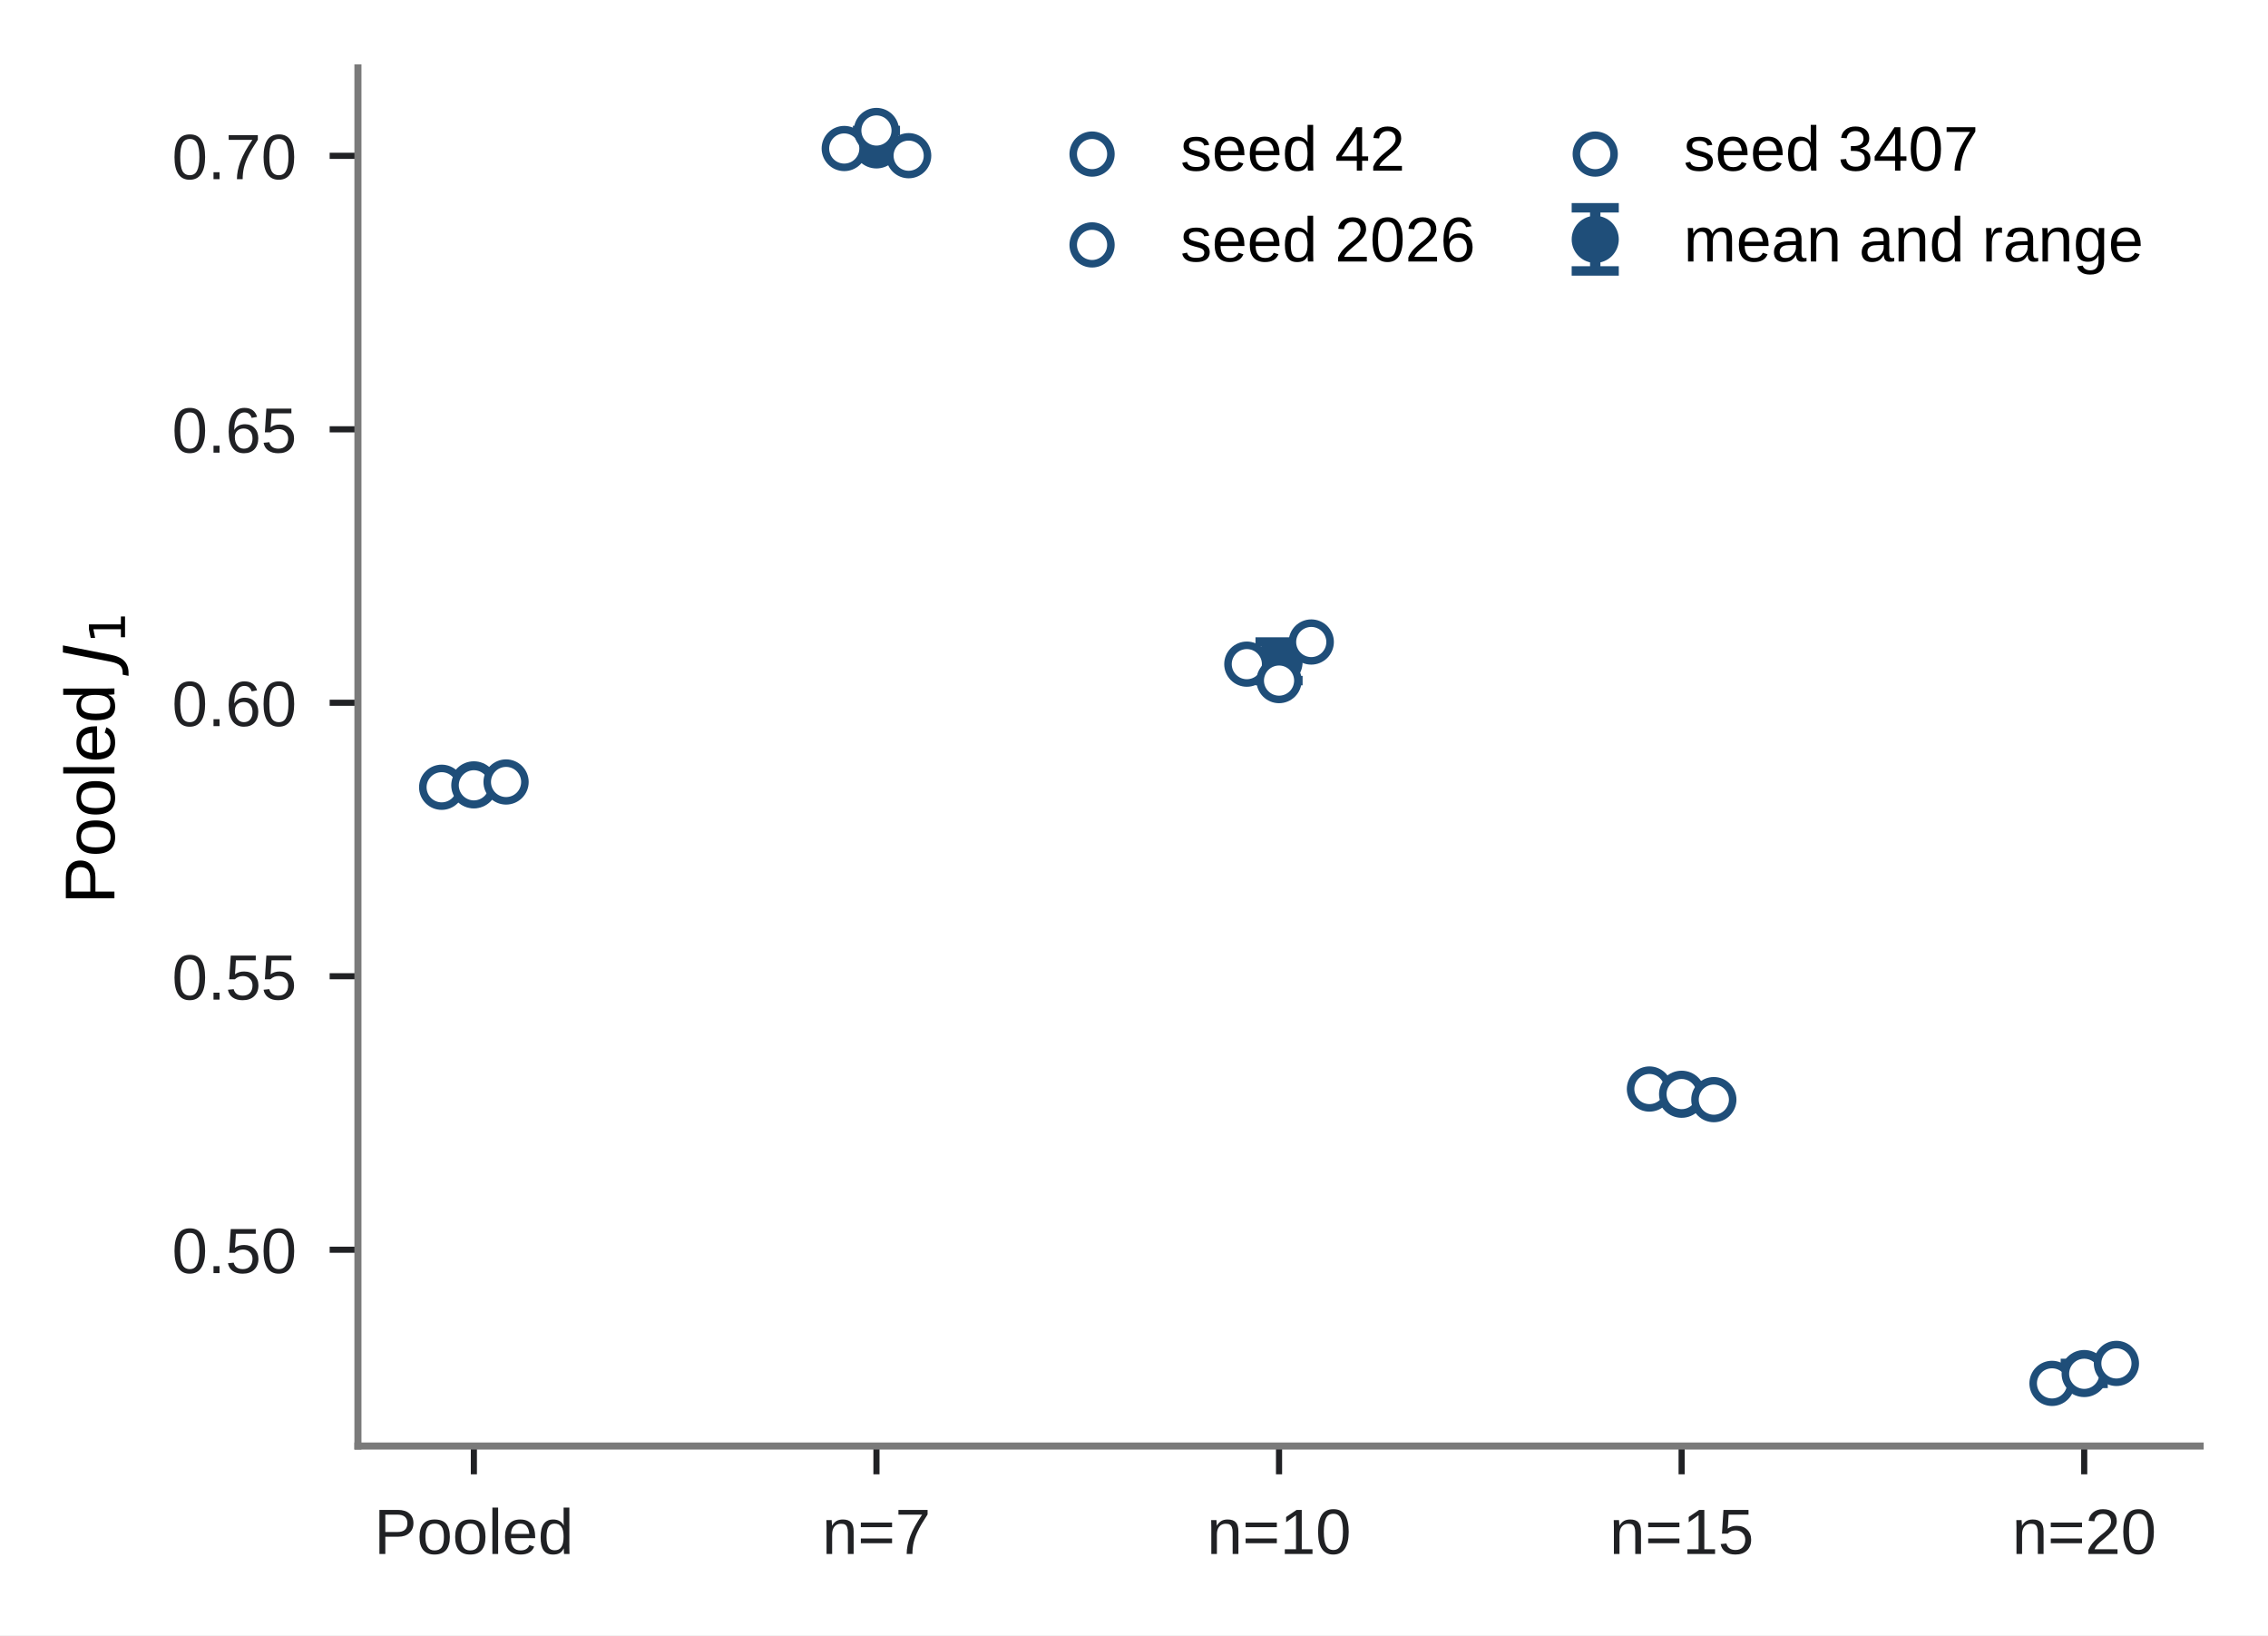
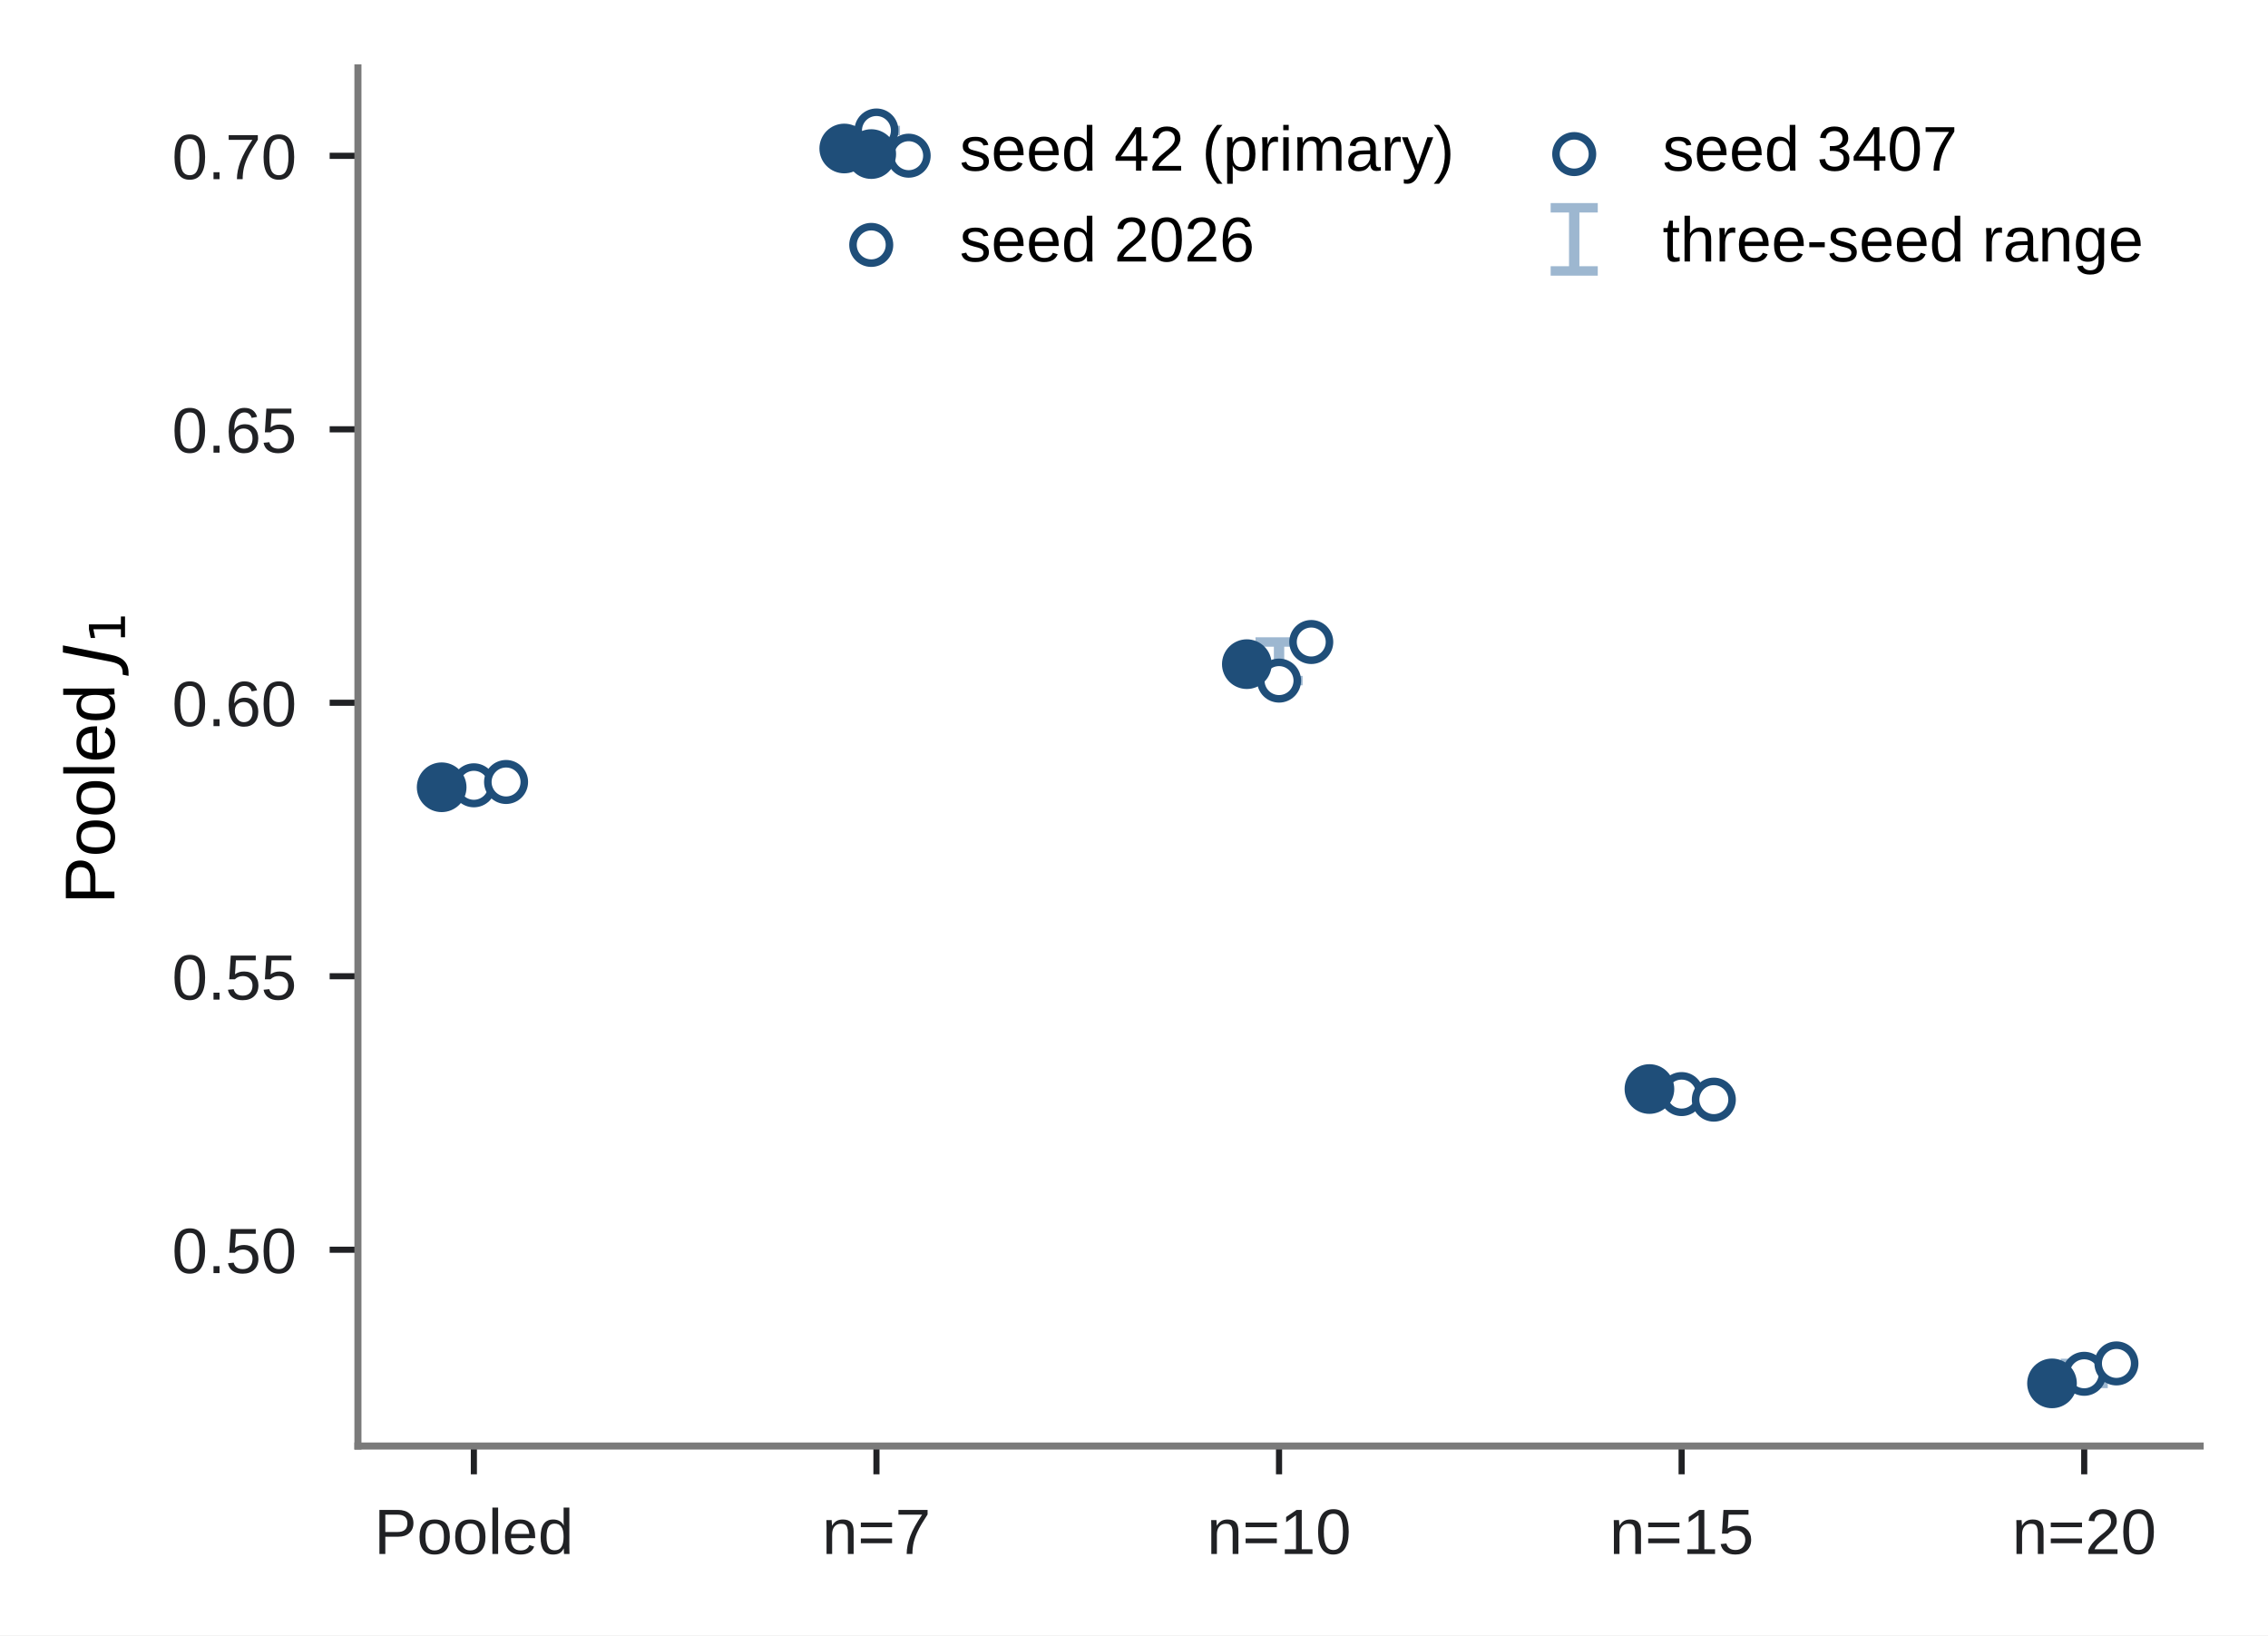
<svg xmlns="http://www.w3.org/2000/svg" xmlns:xlink="http://www.w3.org/1999/xlink" width="240.706pt" height="173.521pt" viewBox="0 0 240.706 173.521" version="1.1">
  <defs>
    <style type="text/css">*{stroke-linejoin: round; stroke-linecap: butt}</style>
  </defs>
  <g id="figure_1">
    <g id="patch_1">
      <path d="M 0 173.521 L 240.706 173.521 L 240.706 0 L 0 0 z " style="fill: #ffffff" />
    </g>
    <g id="axes_1">
      <g id="patch_2">
        <path d="M 37.987 153.439 L 233.506 153.439 L 233.506 7.2 L 37.987 7.2 z " style="fill: #ffffff" />
      </g>
      <g id="matplotlib.axis_1">
        <g id="xtick_1">
          <g id="line2d_1">
            <defs>
-               <path id="me1d48c8b25" d="M 0 0 L 0 3 " style="stroke: #202124; stroke-width: 0.65" />
+               <path id="mfa218bc9f4" d="M 0 0 L 0 3 " style="stroke: #202124; stroke-width: 0.65" />
            </defs>
            <g>
-               <use xlink:href="#me1d48c8b25" x="50.292" y="153.439" style="fill: #202124; stroke: #202124; stroke-width: 0.65" />
+               <use xlink:href="#mfa218bc9f4" x="50.292" y="153.439" style="fill: #202124; stroke: #202124; stroke-width: 0.65" />
            </g>
          </g>
          <g id="text_1">
            <text style="font-size: 6.8px; font-family: 'Arial', 'Helvetica', 'Microsoft YaHei', 'DejaVu Sans', sans-serif; text-anchor: middle; fill: #202124" x="50.292" y="164.89" transform="rotate(-0 50.29224 164.89)">Pooled</text>
          </g>
        </g>
        <g id="xtick_2">
          <g id="line2d_2">
            <g>
-               <use xlink:href="#me1d48c8b25" x="93.019" y="153.439" style="fill: #202124; stroke: #202124; stroke-width: 0.65" />
+               <use xlink:href="#mfa218bc9f4" x="93.019" y="153.439" style="fill: #202124; stroke: #202124; stroke-width: 0.65" />
            </g>
          </g>
          <g id="text_2">
            <text style="font-size: 6.8px; font-family: 'Arial', 'Helvetica', 'Microsoft YaHei', 'DejaVu Sans', sans-serif; text-anchor: middle; fill: #202124" x="93.019" y="164.89" transform="rotate(-0 93.01945 164.89)">n=7</text>
          </g>
        </g>
        <g id="xtick_3">
          <g id="line2d_3">
            <g>
-               <use xlink:href="#me1d48c8b25" x="135.747" y="153.439" style="fill: #202124; stroke: #202124; stroke-width: 0.65" />
+               <use xlink:href="#mfa218bc9f4" x="135.747" y="153.439" style="fill: #202124; stroke: #202124; stroke-width: 0.65" />
            </g>
          </g>
          <g id="text_3">
            <text style="font-size: 6.8px; font-family: 'Arial', 'Helvetica', 'Microsoft YaHei', 'DejaVu Sans', sans-serif; text-anchor: middle; fill: #202124" x="135.747" y="164.89" transform="rotate(-0 135.7466 164.89)">n=10</text>
          </g>
        </g>
        <g id="xtick_4">
          <g id="line2d_4">
            <g>
-               <use xlink:href="#me1d48c8b25" x="178.474" y="153.439" style="fill: #202124; stroke: #202124; stroke-width: 0.65" />
+               <use xlink:href="#mfa218bc9f4" x="178.474" y="153.439" style="fill: #202124; stroke: #202124; stroke-width: 0.65" />
            </g>
          </g>
          <g id="text_4">
            <text style="font-size: 6.8px; font-family: 'Arial', 'Helvetica', 'Microsoft YaHei', 'DejaVu Sans', sans-serif; text-anchor: middle; fill: #202124" x="178.474" y="164.89" transform="rotate(-0 178.4739 164.89)">n=15</text>
          </g>
        </g>
        <g id="xtick_5">
          <g id="line2d_5">
            <g>
-               <use xlink:href="#me1d48c8b25" x="221.201" y="153.439" style="fill: #202124; stroke: #202124; stroke-width: 0.65" />
+               <use xlink:href="#mfa218bc9f4" x="221.201" y="153.439" style="fill: #202124; stroke: #202124; stroke-width: 0.65" />
            </g>
          </g>
          <g id="text_5">
            <text style="font-size: 6.8px; font-family: 'Arial', 'Helvetica', 'Microsoft YaHei', 'DejaVu Sans', sans-serif; text-anchor: middle; fill: #202124" x="221.201" y="164.89" transform="rotate(-0 221.2011 164.89)">n=20</text>
          </g>
        </g>
      </g>
      <g id="matplotlib.axis_2">
        <g id="ytick_1">
          <g id="line2d_6">
            <defs>
-               <path id="mdb48029607" d="M 0 0 L -3 0 " style="stroke: #202124; stroke-width: 0.65" />
+               <path id="m5feb7769c7" d="M 0 0 L -3 0 " style="stroke: #202124; stroke-width: 0.65" />
            </defs>
            <g>
-               <use xlink:href="#mdb48029607" x="37.987" y="132.612" style="fill: #202124; stroke: #202124; stroke-width: 0.65" />
+               <use xlink:href="#m5feb7769c7" x="37.987" y="132.612" style="fill: #202124; stroke: #202124; stroke-width: 0.65" />
            </g>
          </g>
          <g id="text_6">
            <text style="font-size: 6.8px; font-family: 'Arial', 'Helvetica', 'Microsoft YaHei', 'DejaVu Sans', sans-serif; text-anchor: end; fill: #202124" x="31.487" y="135.087" transform="rotate(-0 31.48681 135.087)">0.50</text>
          </g>
        </g>
        <g id="ytick_2">
          <g id="line2d_7">
            <g>
-               <use xlink:href="#mdb48029607" x="37.987" y="103.592" style="fill: #202124; stroke: #202124; stroke-width: 0.65" />
+               <use xlink:href="#m5feb7769c7" x="37.987" y="103.592" style="fill: #202124; stroke: #202124; stroke-width: 0.65" />
            </g>
          </g>
          <g id="text_7">
            <text style="font-size: 6.8px; font-family: 'Arial', 'Helvetica', 'Microsoft YaHei', 'DejaVu Sans', sans-serif; text-anchor: end; fill: #202124" x="31.487" y="106.068" transform="rotate(-0 31.48681 106.0677)">0.55</text>
          </g>
        </g>
        <g id="ytick_3">
          <g id="line2d_8">
            <g>
-               <use xlink:href="#mdb48029607" x="37.987" y="74.573" style="fill: #202124; stroke: #202124; stroke-width: 0.65" />
+               <use xlink:href="#m5feb7769c7" x="37.987" y="74.573" style="fill: #202124; stroke: #202124; stroke-width: 0.65" />
            </g>
          </g>
          <g id="text_8">
            <text style="font-size: 6.8px; font-family: 'Arial', 'Helvetica', 'Microsoft YaHei', 'DejaVu Sans', sans-serif; text-anchor: end; fill: #202124" x="31.487" y="77.048" transform="rotate(-0 31.48681 77.04842)">0.60</text>
          </g>
        </g>
        <g id="ytick_4">
          <g id="line2d_9">
            <g>
-               <use xlink:href="#mdb48029607" x="37.987" y="45.554" style="fill: #202124; stroke: #202124; stroke-width: 0.65" />
+               <use xlink:href="#m5feb7769c7" x="37.987" y="45.554" style="fill: #202124; stroke: #202124; stroke-width: 0.65" />
            </g>
          </g>
          <g id="text_9">
            <text style="font-size: 6.8px; font-family: 'Arial', 'Helvetica', 'Microsoft YaHei', 'DejaVu Sans', sans-serif; text-anchor: end; fill: #202124" x="31.487" y="48.029" transform="rotate(-0 31.48681 48.02911)">0.65</text>
          </g>
        </g>
        <g id="ytick_5">
          <g id="line2d_10">
            <g>
-               <use xlink:href="#mdb48029607" x="37.987" y="16.535" style="fill: #202124; stroke: #202124; stroke-width: 0.65" />
+               <use xlink:href="#m5feb7769c7" x="37.987" y="16.535" style="fill: #202124; stroke: #202124; stroke-width: 0.65" />
            </g>
          </g>
          <g id="text_10">
            <text style="font-size: 6.8px; font-family: 'Arial', 'Helvetica', 'Microsoft YaHei', 'DejaVu Sans', sans-serif; text-anchor: end; fill: #202124" x="31.487" y="19.01" transform="rotate(-0 31.48681 19.0098)">0.70</text>
          </g>
        </g>
        <g id="text_11">
          <g transform="translate(12.675 95.91969) rotate(-90)">
            <text>
              <tspan x="0" y="-0.531" style="font-size: 7.5px; font-family: 'Arial'">P</tspan>
              <tspan x="5.002" y="-0.531" style="font-size: 7.5px; font-family: 'Arial'">o</tspan>
              <tspan x="9.174" y="-0.531" style="font-size: 7.5px; font-family: 'Arial'">o</tspan>
              <tspan x="13.345" y="-0.531" style="font-size: 7.5px; font-family: 'Arial'">l</tspan>
              <tspan x="15.011" y="-0.531" style="font-size: 7.5px; font-family: 'Arial'">e</tspan>
              <tspan x="19.182" y="-0.531" style="font-size: 7.5px; font-family: 'Arial'">d</tspan>
              <tspan x="23.353" y="-0.531" style="font-size: 7.5px; font-family: 'Arial'"> </tspan>
              <tspan x="25.437" y="-0.531" style="font-style: oblique; font-size: 7.5px; font-family: 'DejaVu Sans'">J</tspan>
              <tspan x="27.649" y="0.594" style="font-size: 5.25px; font-family: 'DejaVu Sans'">1</tspan>
            </text>
          </g>
        </g>
      </g>
      <g id="LineCollection_1">
-         <path d="M 50.292 83.538 L 50.292 82.977 " clip-path="url(#pdcba04f15d)" style="fill: none; stroke: #1f4e79; stroke-width: 1.1" />
-         <path d="M 93.019 16.521 L 93.019 13.847 " clip-path="url(#pdcba04f15d)" style="fill: none; stroke: #1f4e79; stroke-width: 1.1" />
-         <path d="M 135.747 72.218 L 135.747 68.124 " clip-path="url(#pdcba04f15d)" style="fill: none; stroke: #1f4e79; stroke-width: 1.1" />
-         <path d="M 178.474 116.684 L 178.474 115.558 " clip-path="url(#pdcba04f15d)" style="fill: none; stroke: #1f4e79; stroke-width: 1.1" />
-         <path d="M 221.201 146.792 L 221.201 144.673 " clip-path="url(#pdcba04f15d)" style="fill: none; stroke: #1f4e79; stroke-width: 1.1" />
+         <path d="M 50.292 83.538 L 50.292 82.977 " clip-path="url(#pda9b15e669)" style="fill: none; stroke: #9db7d0; stroke-width: 1.1" />
+         <path d="M 93.019 16.521 L 93.019 13.847 " clip-path="url(#pda9b15e669)" style="fill: none; stroke: #9db7d0; stroke-width: 1.1" />
+         <path d="M 135.747 72.218 L 135.747 68.124 " clip-path="url(#pda9b15e669)" style="fill: none; stroke: #9db7d0; stroke-width: 1.1" />
+         <path d="M 178.474 116.684 L 178.474 115.558 " clip-path="url(#pda9b15e669)" style="fill: none; stroke: #9db7d0; stroke-width: 1.1" />
+         <path d="M 221.201 146.792 L 221.201 144.673 " clip-path="url(#pda9b15e669)" style="fill: none; stroke: #9db7d0; stroke-width: 1.1" />
      </g>
      <g id="line2d_11">
        <defs>
-           <path id="meb7e3904e9" d="M 2.5 0 L -2.5 -0 " style="stroke: #1f4e79" />
+           <path id="m17dd345f7f" d="M 2.5 0 L -2.5 -0 " style="stroke: #9db7d0" />
        </defs>
-         <g clip-path="url(#pdcba04f15d)">
-           <use xlink:href="#meb7e3904e9" x="50.292" y="83.538" style="fill: #1f4e79; stroke: #1f4e79" />
-           <use xlink:href="#meb7e3904e9" x="93.019" y="16.521" style="fill: #1f4e79; stroke: #1f4e79" />
-           <use xlink:href="#meb7e3904e9" x="135.747" y="72.218" style="fill: #1f4e79; stroke: #1f4e79" />
-           <use xlink:href="#meb7e3904e9" x="178.474" y="116.684" style="fill: #1f4e79; stroke: #1f4e79" />
-           <use xlink:href="#meb7e3904e9" x="221.201" y="146.792" style="fill: #1f4e79; stroke: #1f4e79" />
+         <g clip-path="url(#pda9b15e669)">
+           <use xlink:href="#m17dd345f7f" x="50.292" y="83.538" style="fill: #9db7d0; stroke: #9db7d0" />
+           <use xlink:href="#m17dd345f7f" x="93.019" y="16.521" style="fill: #9db7d0; stroke: #9db7d0" />
+           <use xlink:href="#m17dd345f7f" x="135.747" y="72.218" style="fill: #9db7d0; stroke: #9db7d0" />
+           <use xlink:href="#m17dd345f7f" x="178.474" y="116.684" style="fill: #9db7d0; stroke: #9db7d0" />
+           <use xlink:href="#m17dd345f7f" x="221.201" y="146.792" style="fill: #9db7d0; stroke: #9db7d0" />
        </g>
      </g>
      <g id="line2d_12">
-         <g clip-path="url(#pdcba04f15d)">
-           <use xlink:href="#meb7e3904e9" x="50.292" y="82.977" style="fill: #1f4e79; stroke: #1f4e79" />
-           <use xlink:href="#meb7e3904e9" x="93.019" y="13.847" style="fill: #1f4e79; stroke: #1f4e79" />
-           <use xlink:href="#meb7e3904e9" x="135.747" y="68.124" style="fill: #1f4e79; stroke: #1f4e79" />
-           <use xlink:href="#meb7e3904e9" x="178.474" y="115.558" style="fill: #1f4e79; stroke: #1f4e79" />
-           <use xlink:href="#meb7e3904e9" x="221.201" y="144.673" style="fill: #1f4e79; stroke: #1f4e79" />
-         </g>
-       </g>
-       <g id="line2d_13">
-         <defs>
-           <path id="m711293a8b6" d="M 0 2 C 0.53 2 1.039 1.789 1.414 1.414 C 1.789 1.039 2 0.53 2 0 C 2 -0.53 1.789 -1.039 1.414 -1.414 C 1.039 -1.789 0.53 -2 0 -2 C -0.53 -2 -1.039 -1.789 -1.414 -1.414 C -1.789 -1.039 -2 -0.53 -2 0 C -2 0.53 -1.789 1.039 -1.414 1.414 C -1.039 1.789 -0.53 2 0 2 z " style="stroke: #1f4e79" />
-         </defs>
-         <g clip-path="url(#pdcba04f15d)">
-           <use xlink:href="#m711293a8b6" x="50.292" y="83.281" style="fill: #1f4e79; stroke: #1f4e79" />
-           <use xlink:href="#m711293a8b6" x="93.019" y="15.376" style="fill: #1f4e79; stroke: #1f4e79" />
-           <use xlink:href="#m711293a8b6" x="135.747" y="70.272" style="fill: #1f4e79; stroke: #1f4e79" />
-           <use xlink:href="#m711293a8b6" x="178.474" y="116.112" style="fill: #1f4e79; stroke: #1f4e79" />
-           <use xlink:href="#m711293a8b6" x="221.201" y="145.747" style="fill: #1f4e79; stroke: #1f4e79" />
+         <g clip-path="url(#pda9b15e669)">
+           <use xlink:href="#m17dd345f7f" x="50.292" y="82.977" style="fill: #9db7d0; stroke: #9db7d0" />
+           <use xlink:href="#m17dd345f7f" x="93.019" y="13.847" style="fill: #9db7d0; stroke: #9db7d0" />
+           <use xlink:href="#m17dd345f7f" x="135.747" y="68.124" style="fill: #9db7d0; stroke: #9db7d0" />
+           <use xlink:href="#m17dd345f7f" x="178.474" y="115.558" style="fill: #9db7d0; stroke: #9db7d0" />
+           <use xlink:href="#m17dd345f7f" x="221.201" y="144.673" style="fill: #9db7d0; stroke: #9db7d0" />
        </g>
      </g>
      <g id="patch_3">
        <path d="M 37.987 153.439 L 37.987 7.2 " style="fill: none; stroke: #7a7a7a; stroke-width: 0.75; stroke-linejoin: miter; stroke-linecap: square" />
      </g>
      <g id="patch_4">
        <path d="M 37.987 153.439 L 233.506 153.439 " style="fill: none; stroke: #7a7a7a; stroke-width: 0.75; stroke-linejoin: miter; stroke-linecap: square" />
      </g>
      <g id="PathCollection_1">
        <defs>
-           <path id="mf239950dcd" d="M 0 2 C 0.53 2 1.039 1.789 1.414 1.414 C 1.789 1.039 2 0.53 2 0 C 2 -0.53 1.789 -1.039 1.414 -1.414 C 1.039 -1.789 0.53 -2 0 -2 C -0.53 -2 -1.039 -1.789 -1.414 -1.414 C -1.789 -1.039 -2 -0.53 -2 0 C -2 0.53 -1.789 1.039 -1.414 1.414 C -1.039 1.789 -0.53 2 0 2 z " style="stroke: #1f4e79; stroke-width: 0.8" />
+           <path id="m1b846a90d3" d="M 0 1.936 C 0.514 1.936 1.006 1.732 1.369 1.369 C 1.732 1.006 1.936 0.514 1.936 0 C 1.936 -0.514 1.732 -1.006 1.369 -1.369 C 1.006 -1.732 0.514 -1.936 0 -1.936 C -0.514 -1.936 -1.006 -1.732 -1.369 -1.369 C -1.732 -1.006 -1.936 -0.514 -1.936 0 C -1.936 0.514 -1.732 1.006 -1.369 1.369 C -1.006 1.732 -0.514 1.936 0 1.936 z " style="stroke: #1f4e79; stroke-width: 0.8" />
        </defs>
-         <g clip-path="url(#pdcba04f15d)">
-           <use xlink:href="#mf239950dcd" x="46.874" y="83.538" style="fill: #ffffff; stroke: #1f4e79; stroke-width: 0.8" />
-           <use xlink:href="#mf239950dcd" x="89.601" y="15.758" style="fill: #ffffff; stroke: #1f4e79; stroke-width: 0.8" />
-           <use xlink:href="#mf239950dcd" x="132.328" y="70.474" style="fill: #ffffff; stroke: #1f4e79; stroke-width: 0.8" />
-           <use xlink:href="#mf239950dcd" x="175.056" y="115.558" style="fill: #ffffff; stroke: #1f4e79; stroke-width: 0.8" />
-           <use xlink:href="#mf239950dcd" x="217.783" y="146.792" style="fill: #ffffff; stroke: #1f4e79; stroke-width: 0.8" />
+         <g clip-path="url(#pda9b15e669)">
+           <use xlink:href="#m1b846a90d3" x="50.292" y="83.329" style="fill: #ffffff; stroke: #1f4e79; stroke-width: 0.8" />
+           <use xlink:href="#m1b846a90d3" x="93.019" y="13.847" style="fill: #ffffff; stroke: #1f4e79; stroke-width: 0.8" />
+           <use xlink:href="#m1b846a90d3" x="135.747" y="72.218" style="fill: #ffffff; stroke: #1f4e79; stroke-width: 0.8" />
+           <use xlink:href="#m1b846a90d3" x="178.474" y="116.094" style="fill: #ffffff; stroke: #1f4e79; stroke-width: 0.8" />
+           <use xlink:href="#m1b846a90d3" x="221.201" y="145.774" style="fill: #ffffff; stroke: #1f4e79; stroke-width: 0.8" />
        </g>
      </g>
      <g id="PathCollection_2">
-         <g clip-path="url(#pdcba04f15d)">
-           <use xlink:href="#mf239950dcd" x="50.292" y="83.329" style="fill: #ffffff; stroke: #1f4e79; stroke-width: 0.8" />
-           <use xlink:href="#mf239950dcd" x="93.019" y="13.847" style="fill: #ffffff; stroke: #1f4e79; stroke-width: 0.8" />
-           <use xlink:href="#mf239950dcd" x="135.747" y="72.218" style="fill: #ffffff; stroke: #1f4e79; stroke-width: 0.8" />
-           <use xlink:href="#mf239950dcd" x="178.474" y="116.094" style="fill: #ffffff; stroke: #1f4e79; stroke-width: 0.8" />
-           <use xlink:href="#mf239950dcd" x="221.201" y="145.774" style="fill: #ffffff; stroke: #1f4e79; stroke-width: 0.8" />
+         <g clip-path="url(#pda9b15e669)">
+           <use xlink:href="#m1b846a90d3" x="53.71" y="82.977" style="fill: #ffffff; stroke: #1f4e79; stroke-width: 0.8" />
+           <use xlink:href="#m1b846a90d3" x="96.438" y="16.521" style="fill: #ffffff; stroke: #1f4e79; stroke-width: 0.8" />
+           <use xlink:href="#m1b846a90d3" x="139.165" y="68.124" style="fill: #ffffff; stroke: #1f4e79; stroke-width: 0.8" />
+           <use xlink:href="#m1b846a90d3" x="181.892" y="116.684" style="fill: #ffffff; stroke: #1f4e79; stroke-width: 0.8" />
+           <use xlink:href="#m1b846a90d3" x="224.619" y="144.673" style="fill: #ffffff; stroke: #1f4e79; stroke-width: 0.8" />
        </g>
      </g>
      <g id="PathCollection_3">
-         <g clip-path="url(#pdcba04f15d)">
-           <use xlink:href="#mf239950dcd" x="53.71" y="82.977" style="fill: #ffffff; stroke: #1f4e79; stroke-width: 0.8" />
-           <use xlink:href="#mf239950dcd" x="96.438" y="16.521" style="fill: #ffffff; stroke: #1f4e79; stroke-width: 0.8" />
-           <use xlink:href="#mf239950dcd" x="139.165" y="68.124" style="fill: #ffffff; stroke: #1f4e79; stroke-width: 0.8" />
-           <use xlink:href="#mf239950dcd" x="181.892" y="116.684" style="fill: #ffffff; stroke: #1f4e79; stroke-width: 0.8" />
-           <use xlink:href="#mf239950dcd" x="224.619" y="144.673" style="fill: #ffffff; stroke: #1f4e79; stroke-width: 0.8" />
+         <defs>
+           <path id="maf9f459c0b" d="M 0 2.236 C 0.593 2.236 1.162 2 1.581 1.581 C 2 1.162 2.236 0.593 2.236 0 C 2.236 -0.593 2 -1.162 1.581 -1.581 C 1.162 -2 0.593 -2.236 0 -2.236 C -0.593 -2.236 -1.162 -2 -1.581 -1.581 C -2 -1.162 -2.236 -0.593 -2.236 0 C -2.236 0.593 -2 1.162 -1.581 1.581 C -1.162 2 -0.593 2.236 0 2.236 z " style="stroke: #1f4e79; stroke-width: 0.8" />
+         </defs>
+         <g clip-path="url(#pda9b15e669)">
+           <use xlink:href="#maf9f459c0b" x="46.874" y="83.538" style="fill: #1f4e79; stroke: #1f4e79; stroke-width: 0.8" />
+           <use xlink:href="#maf9f459c0b" x="89.601" y="15.758" style="fill: #1f4e79; stroke: #1f4e79; stroke-width: 0.8" />
+           <use xlink:href="#maf9f459c0b" x="132.328" y="70.474" style="fill: #1f4e79; stroke: #1f4e79; stroke-width: 0.8" />
+           <use xlink:href="#maf9f459c0b" x="175.056" y="115.558" style="fill: #1f4e79; stroke: #1f4e79; stroke-width: 0.8" />
+           <use xlink:href="#maf9f459c0b" x="217.783" y="146.792" style="fill: #1f4e79; stroke: #1f4e79; stroke-width: 0.8" />
        </g>
      </g>
      <g id="legend_1">
        <g id="PathCollection_4">
          <g>
-             <use xlink:href="#mf239950dcd" x="115.902" y="16.349" style="fill: #ffffff; stroke: #1f4e79; stroke-width: 0.8" />
+             <use xlink:href="#maf9f459c0b" x="92.466" y="16.349" style="fill: #1f4e79; stroke: #1f4e79; stroke-width: 0.8" />
          </g>
        </g>
        <g id="text_12">
-           <text style="font-size: 6.7px; font-family: 'Arial', 'Helvetica', 'Microsoft YaHei', 'DejaVu Sans', sans-serif; text-anchor: start" x="125.282" y="18.108" transform="rotate(-0 125.2816 18.10778)">seed 42</text>
+           <text style="font-size: 6.7px; font-family: 'Arial', 'Helvetica', 'Microsoft YaHei', 'DejaVu Sans', sans-serif; text-anchor: start" x="101.846" y="18.108" transform="rotate(-0 101.8463 18.10778)">seed 42 (primary)</text>
        </g>
        <g id="PathCollection_5">
          <g>
-             <use xlink:href="#mf239950dcd" x="115.902" y="25.987" style="fill: #ffffff; stroke: #1f4e79; stroke-width: 0.8" />
+             <use xlink:href="#m1b846a90d3" x="92.466" y="25.987" style="fill: #ffffff; stroke: #1f4e79; stroke-width: 0.8" />
          </g>
        </g>
        <g id="text_13">
-           <text style="font-size: 6.7px; font-family: 'Arial', 'Helvetica', 'Microsoft YaHei', 'DejaVu Sans', sans-serif; text-anchor: start" x="125.282" y="27.746" transform="rotate(-0 125.2816 27.74558)">seed 2026</text>
+           <text style="font-size: 6.7px; font-family: 'Arial', 'Helvetica', 'Microsoft YaHei', 'DejaVu Sans', sans-serif; text-anchor: start" x="101.846" y="27.746" transform="rotate(-0 101.8463 27.74571)">seed 2026</text>
        </g>
        <g id="PathCollection_6">
          <g>
-             <use xlink:href="#mf239950dcd" x="169.304" y="16.349" style="fill: #ffffff; stroke: #1f4e79; stroke-width: 0.8" />
+             <use xlink:href="#m1b846a90d3" x="167.073" y="16.349" style="fill: #ffffff; stroke: #1f4e79; stroke-width: 0.8" />
          </g>
        </g>
        <g id="text_14">
-           <text style="font-size: 6.7px; font-family: 'Arial', 'Helvetica', 'Microsoft YaHei', 'DejaVu Sans', sans-serif; text-anchor: start" x="178.684" y="18.108" transform="rotate(-0 178.6837 18.10778)">seed 3407</text>
+           <text style="font-size: 6.7px; font-family: 'Arial', 'Helvetica', 'Microsoft YaHei', 'DejaVu Sans', sans-serif; text-anchor: start" x="176.453" y="18.108" transform="rotate(-0 176.4529 18.10778)">seed 3407</text>
        </g>
        <g id="LineCollection_2">
-           <path d="M 169.304 28.751 L 169.304 22.051 " style="fill: none; stroke: #1f4e79; stroke-width: 1.1" />
+           <path d="M 167.073 28.751 L 167.073 22.051 " style="fill: none; stroke: #9db7d0; stroke-width: 1.1" />
+         </g>
+         <g id="line2d_13">
+           <g>
+             <use xlink:href="#m17dd345f7f" x="167.073" y="28.751" style="fill: #9db7d0; stroke: #9db7d0" />
+           </g>
        </g>
        <g id="line2d_14">
          <g>
-             <use xlink:href="#meb7e3904e9" x="169.304" y="28.751" style="fill: #1f4e79; stroke: #1f4e79" />
-           </g>
-         </g>
-         <g id="line2d_15">
-           <g>
-             <use xlink:href="#meb7e3904e9" x="169.304" y="22.051" style="fill: #1f4e79; stroke: #1f4e79" />
-           </g>
-         </g>
-         <g id="line2d_16" />
-         <g id="line2d_17">
-           <g>
-             <use xlink:href="#m711293a8b6" x="169.304" y="25.401" style="fill: #1f4e79; stroke: #1f4e79" />
+             <use xlink:href="#m17dd345f7f" x="167.073" y="22.051" style="fill: #9db7d0; stroke: #9db7d0" />
          </g>
        </g>
        <g id="text_15">
-           <text style="font-size: 6.7px; font-family: 'Arial', 'Helvetica', 'Microsoft YaHei', 'DejaVu Sans', sans-serif; text-anchor: start" x="178.684" y="27.746" transform="rotate(-0 178.6837 27.74558)">mean and range</text>
+           <text style="font-size: 6.7px; font-family: 'Arial', 'Helvetica', 'Microsoft YaHei', 'DejaVu Sans', sans-serif; text-anchor: start" x="176.453" y="27.746" transform="rotate(-0 176.4529 27.74558)">three-seed range</text>
        </g>
      </g>
    </g>
  </g>
  <defs>
-     <clipPath id="pdcba04f15d">
+     <clipPath id="pda9b15e669">
      <rect x="37.987" y="7.2" width="195.52" height="146.239" />
    </clipPath>
  </defs>
</svg>
